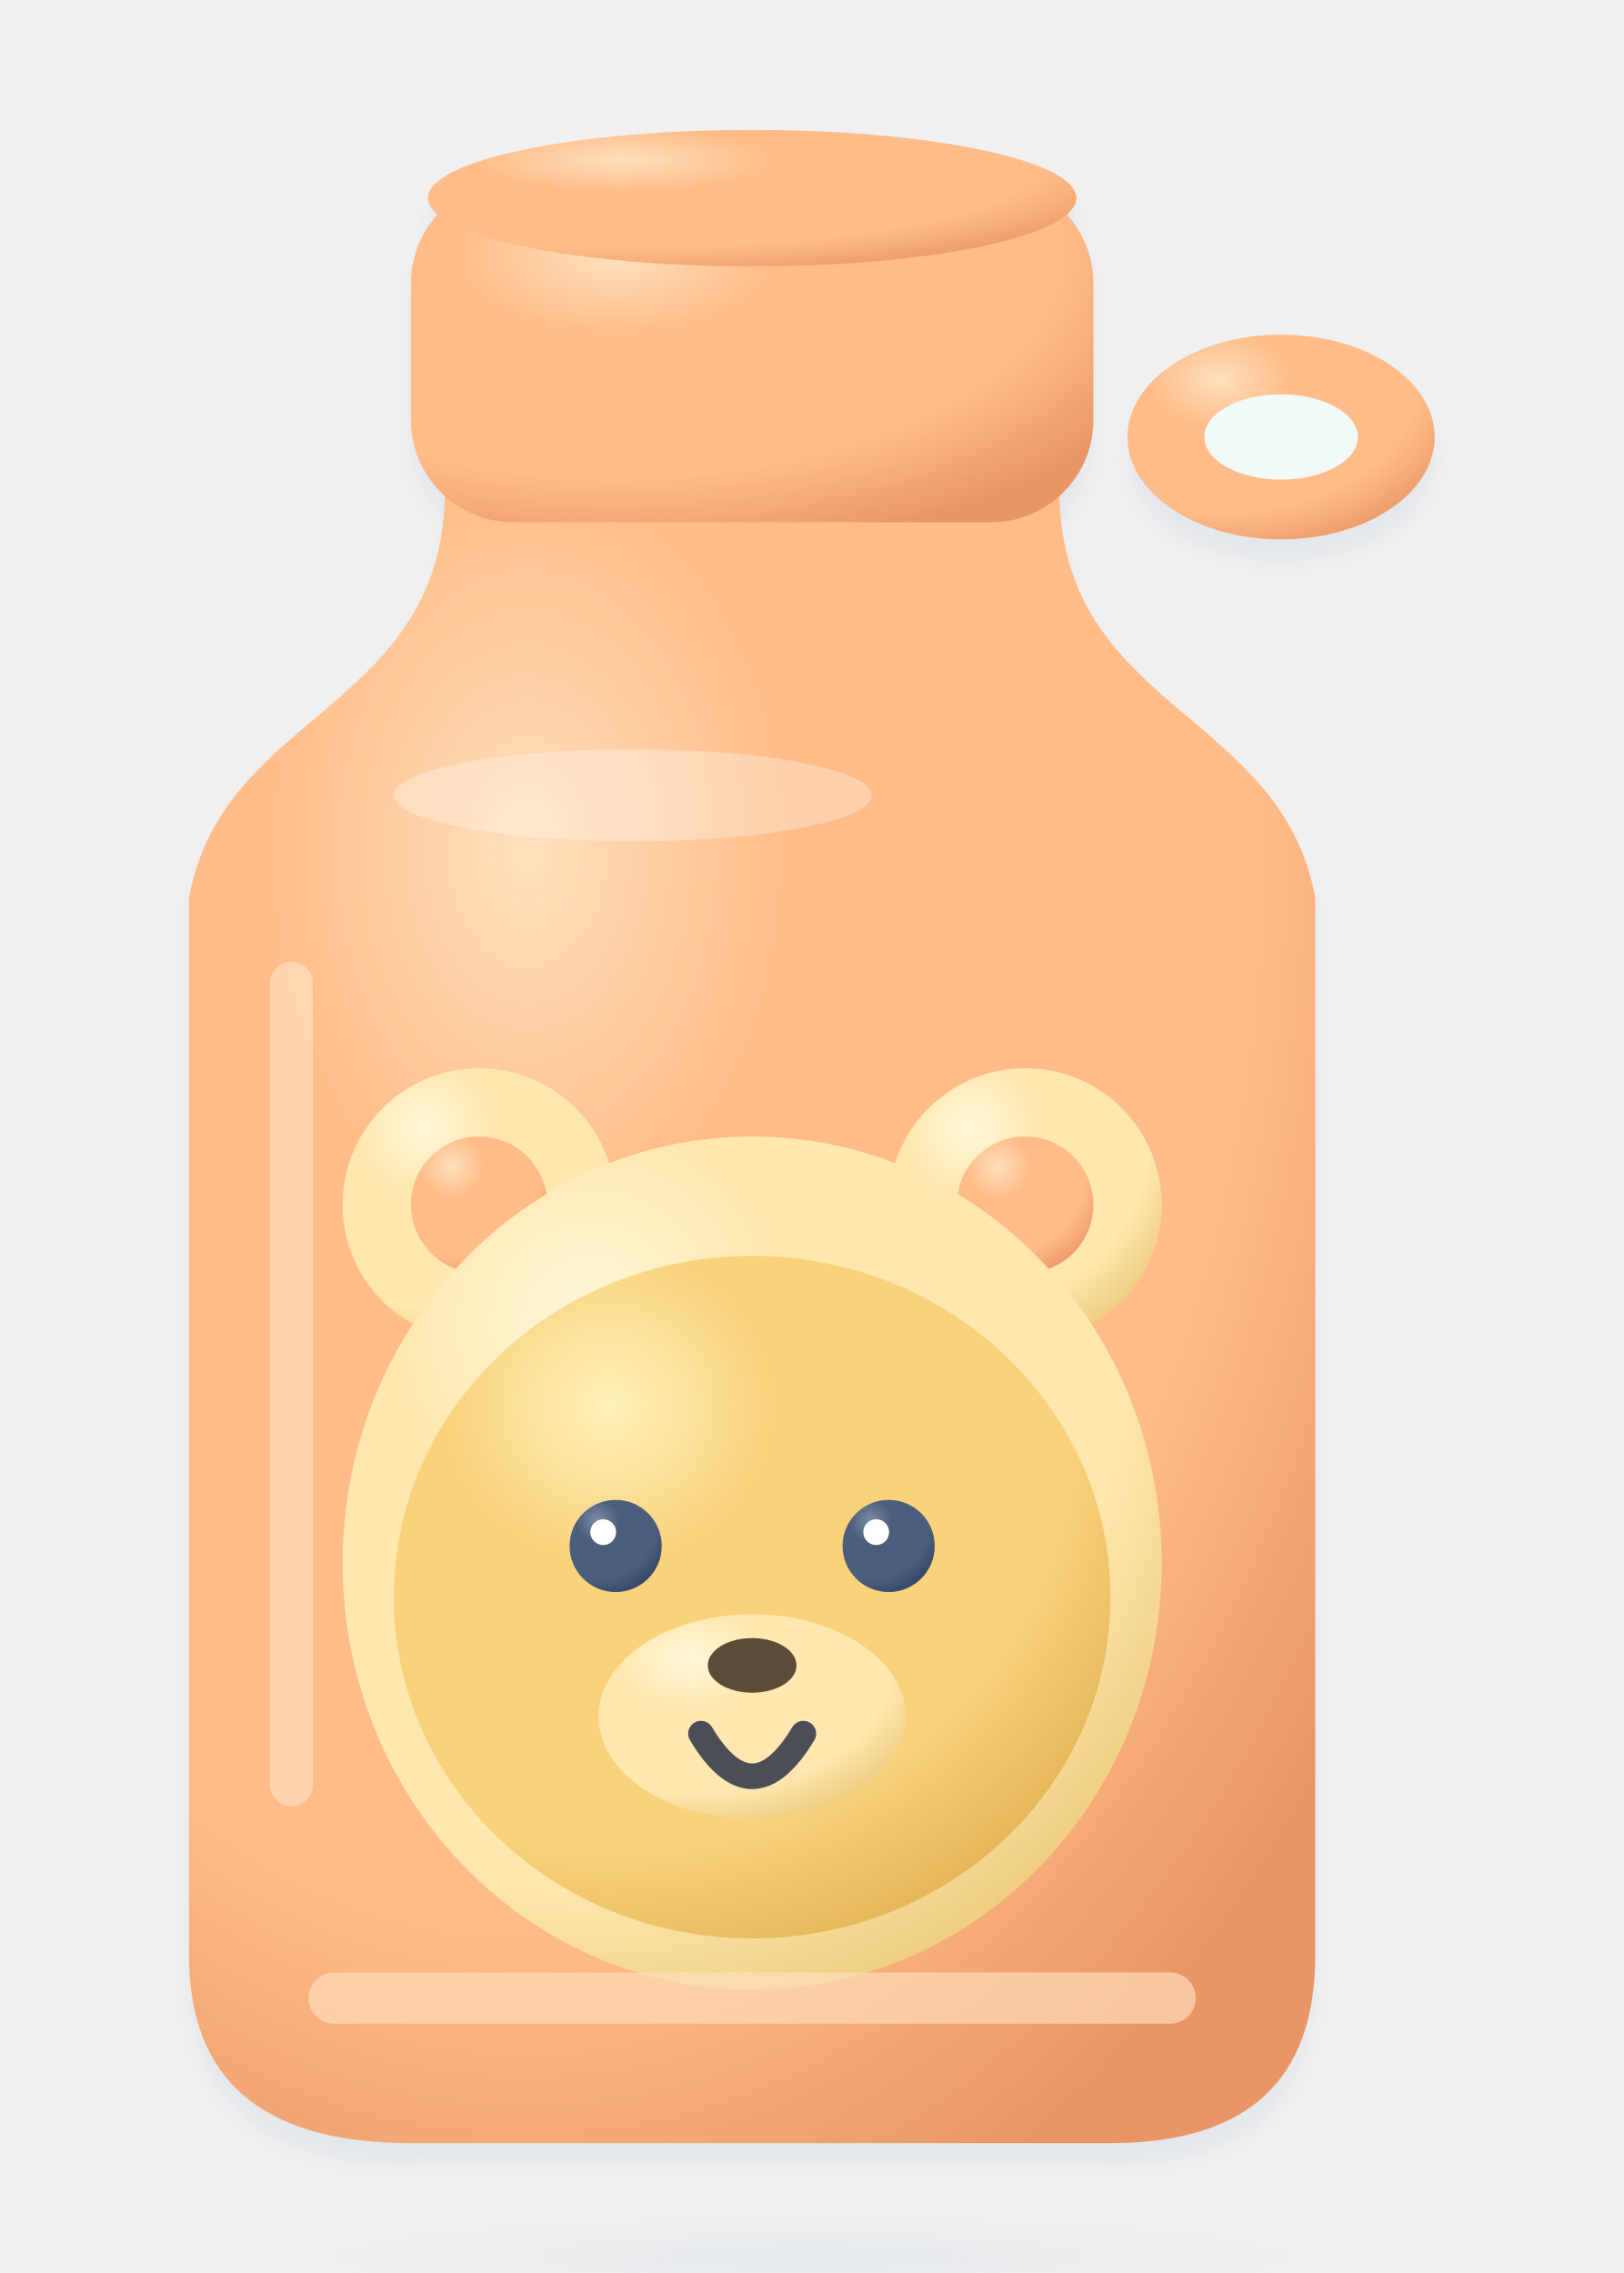
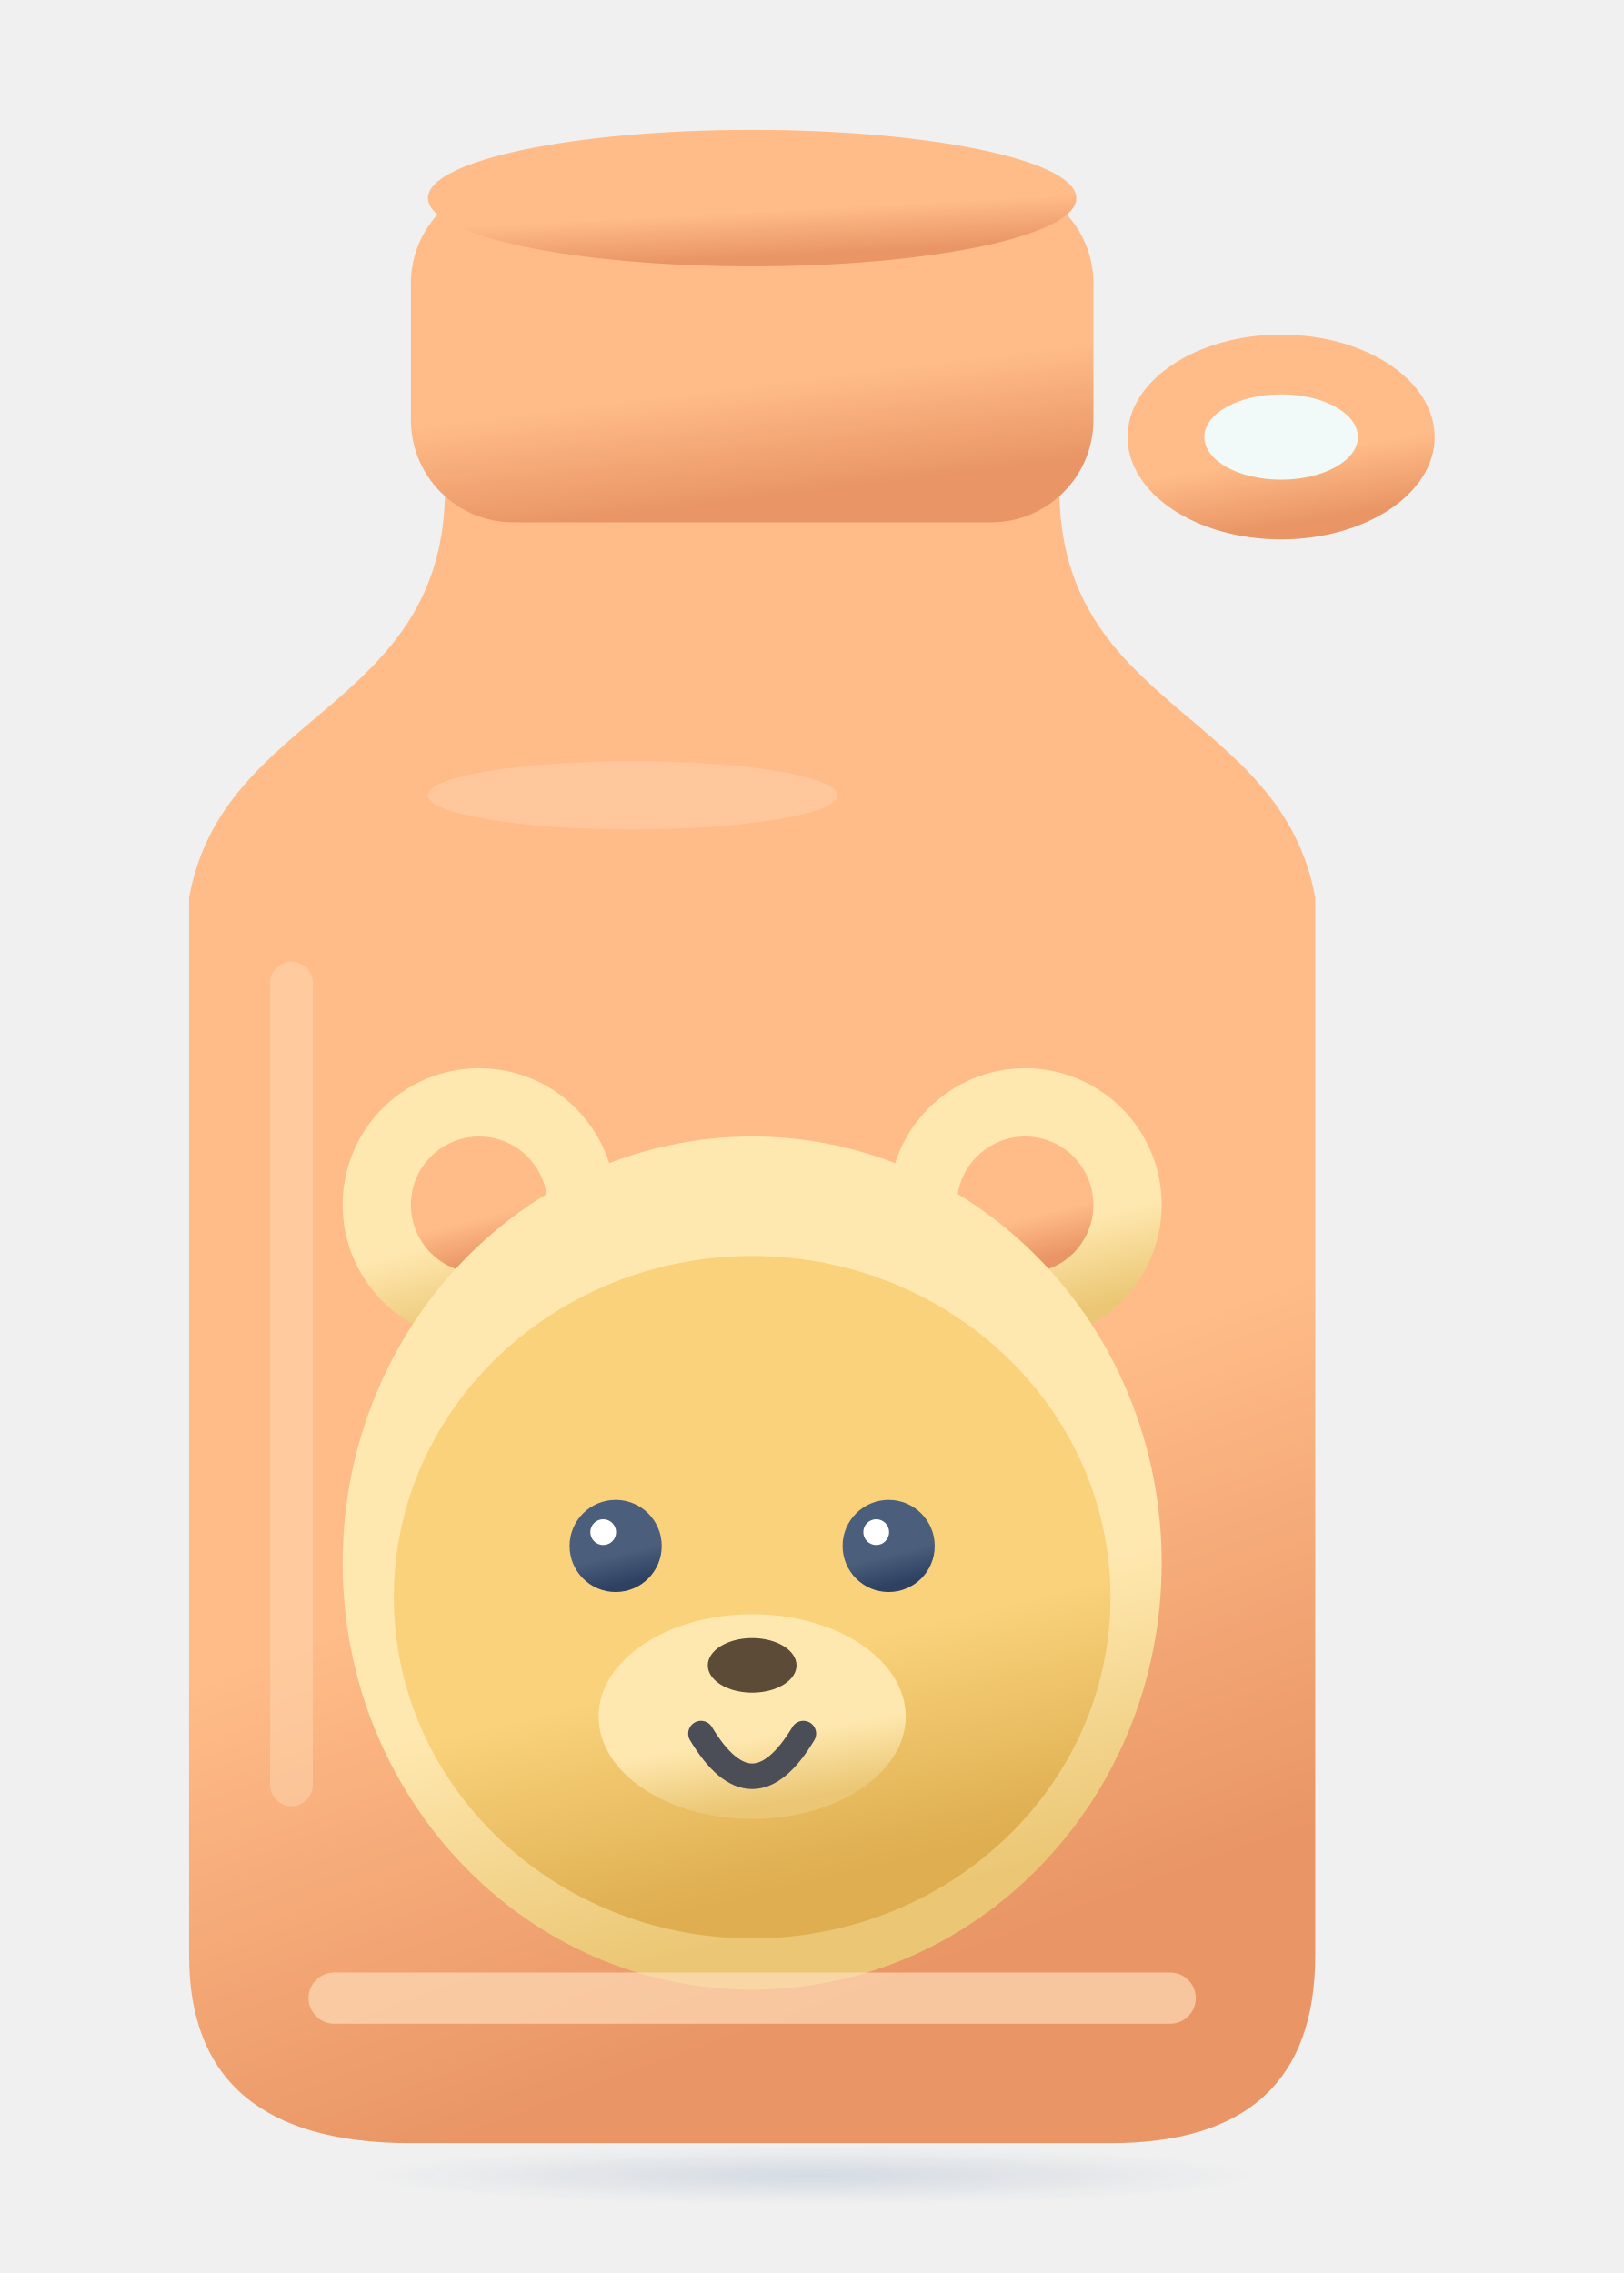
<svg xmlns="http://www.w3.org/2000/svg" viewBox="0 0 100 140" width="100" height="140" preserveAspectRatio="xMidYMid meet">
  <defs>
-     <radialGradient id="orange" cx="30%" cy="22%" r="90%">
-       <stop stop-color="#ffe0bd" />
-       <stop offset=".26" stop-color="#ffbc88" />
-       <stop offset=".72" stop-color="#ffbc88" />
+     <linearGradient id="orange" x1="0" y1="0" x2=".25" y2="1">
+       <stop stop-color="#ffbc88" />
+       <stop offset=".68" stop-color="#ffbc88" />
      <stop offset="1" stop-color="#e99565" />
+     </linearGradient>
+     <linearGradient id="cream" x1="0" y1="0" x2=".25" y2="1">
+       <stop stop-color="#ffe8b0" />
+       <stop offset=".68" stop-color="#ffe8b0" />
+       <stop offset="1" stop-color="#ebc775" />
+     </linearGradient>
+     <linearGradient id="gold" x1="0" y1="0" x2=".25" y2="1">
+       <stop stop-color="#f9d27b" />
+       <stop offset=".68" stop-color="#f9d27b" />
+       <stop offset="1" stop-color="#deae50" />
+     </linearGradient>
+     <linearGradient id="dark" x1="0" y1="0" x2=".25" y2="1">
+       <stop stop-color="#4b5e7b" />
+       <stop offset=".68" stop-color="#4b5e7b" />
+       <stop offset="1" stop-color="#2e4162" />
+     </linearGradient>
+     <radialGradient id="floor-shadow">
+       <stop stop-color="#6486ad" stop-opacity=".2" />
+       <stop offset=".5" stop-color="#6486ad" stop-opacity=".1" />
+       <stop offset="1" stop-color="#6486ad" stop-opacity="0" />
    </radialGradient>
-     <radialGradient id="cream" cx="30%" cy="22%" r="90%">
-       <stop stop-color="#fff7da" />
-       <stop offset=".26" stop-color="#ffe8b0" />
-       <stop offset=".72" stop-color="#ffe8b0" />
-       <stop offset="1" stop-color="#ebc775" />
-     </radialGradient>
-     <radialGradient id="gold" cx="30%" cy="22%" r="90%">
-       <stop stop-color="#fff0b9" />
-       <stop offset=".26" stop-color="#f9d27b" />
-       <stop offset=".72" stop-color="#f9d27b" />
-       <stop offset="1" stop-color="#deae50" />
-     </radialGradient>
-     <radialGradient id="dark" cx="30%" cy="22%" r="90%">
-       <stop stop-color="#7b8ba4" />
-       <stop offset=".26" stop-color="#4b5e7b" />
-       <stop offset=".72" stop-color="#4b5e7b" />
-       <stop offset="1" stop-color="#2e4162" />
-     </radialGradient>
-     <radialGradient id="floor-shadow">
-       <stop stop-color="#9db9d8" stop-opacity=".12" />
-       <stop offset=".6" stop-color="#9db9d8" stop-opacity=".05" />
-       <stop offset="1" stop-color="#9db9d8" stop-opacity="0" />
-     </radialGradient>
-     <filter id="object-shadow" filterUnits="userSpaceOnUse" x="-10" y="-10" width="120" height="164" color-interpolation-filters="sRGB">
-       <feGaussianBlur in="SourceAlpha" stdDeviation=".55" result="soft-shadow" />
-       <feOffset in="soft-shadow" dy="1.4" result="offset-shadow" />
-       <feFlood flood-color="#96acce" flood-opacity=".14" />
-       <feComposite in2="offset-shadow" operator="in" />
-       <feMerge>
-         <feMergeNode />
-         <feMergeNode in="SourceGraphic" />
-       </feMerge>
-     </filter>
  </defs>
-   <ellipse cx="50.0" cy="139" rx="32.0" ry="2.7" fill="url(#floor-shadow)" />
-   <g filter="url(#object-shadow)">
-     <g id="item-model" transform="translate(-6.220339 -4.610169) scale(1.050847)">
-       <ellipse cx="81" cy="30" rx="9" ry="6" fill="url(#orange)" />
-       <ellipse cx="81" cy="30" rx="4.5" ry="2.5" fill="#f2faf9" />
-       <path d="M32 33 C32 46 19 46 17 57 L17 119 Q17 130 30 130 L71 130 Q83 130 83 119 L83 57 C81 46 68 46 68 33Z" fill="url(#orange)" />
-       <rect x="30" y="15" width="40" height="20" rx="6" fill="url(#orange)" />
-       <ellipse cx="50" cy="16" rx="19" ry="4" fill="url(#orange)" />
-       <ellipse cx="43" cy="51" rx="14" ry="2.7" fill="#fff" opacity=".3" />
-       <path d="M23 62 V109" fill="none" stroke="#ffe0bd" stroke-width="2.5" stroke-linecap="round" stroke-linejoin="round" opacity=".7" />
-       <circle cx="34" cy="75" r="8" fill="url(#cream)" />
-       <circle cx="66" cy="75" r="8" fill="url(#cream)" />
-       <circle cx="34" cy="75" r="4" fill="url(#orange)" />
-       <circle cx="66" cy="75" r="4" fill="url(#orange)" />
-       <ellipse cx="50" cy="96" rx="24" ry="25" fill="url(#cream)" />
-       <ellipse cx="50" cy="98" rx="21" ry="20" fill="url(#gold)" />
-       <circle cx="42" cy="95" r="2.7" fill="url(#dark)" />
-       <circle cx="41.271" cy="94.19" r="0.756" fill="#fff" />
-       <circle cx="58" cy="95" r="2.7" fill="url(#dark)" />
-       <circle cx="57.271" cy="94.19" r="0.756" fill="#fff" />
-       <ellipse cx="50" cy="105" rx="9" ry="6" fill="url(#cream)" />
-       <ellipse cx="50" cy="102" rx="2.6" ry="1.6" fill="#5c4b37" />
-       <path d="M47 106 Q50 111 53 106" fill="none" stroke="#4c4e57" stroke-width="1.5" stroke-linecap="round" stroke-linejoin="round" />
-       <rect x="24" y="120" width="52" height="3" rx="1.5" fill="#ffe0bd" opacity=".65" />
-     </g>
+   <ellipse cx="50.0" cy="134" rx="28" ry="1.8" fill="url(#floor-shadow)" />
+   <g id="item-model" transform="translate(-6.220339 -4.610169) scale(1.050847)">
+     <ellipse cx="81" cy="30" rx="9" ry="6" fill="url(#orange)" />
+     <ellipse cx="81" cy="30" rx="4.5" ry="2.5" fill="#f2faf9" />
+     <path d="M32 33 C32 46 19 46 17 57 L17 119 Q17 130 30 130 L71 130 Q83 130 83 119 L83 57 C81 46 68 46 68 33Z" fill="url(#orange)" />
+     <rect x="30" y="15" width="40" height="20" rx="6" fill="url(#orange)" />
+     <ellipse cx="50" cy="16" rx="19" ry="4" fill="url(#orange)" />
+     <ellipse cx="43" cy="51" rx="12" ry="2" fill="#fff" opacity=".16" />
+     <path d="M23 62 V109" fill="none" stroke="#ffe0bd" stroke-width="2.5" stroke-linecap="round" stroke-linejoin="round" opacity=".4" />
+     <circle cx="34" cy="75" r="8" fill="url(#cream)" />
+     <circle cx="66" cy="75" r="8" fill="url(#cream)" />
+     <circle cx="34" cy="75" r="4" fill="url(#orange)" />
+     <circle cx="66" cy="75" r="4" fill="url(#orange)" />
+     <ellipse cx="50" cy="96" rx="24" ry="25" fill="url(#cream)" />
+     <ellipse cx="50" cy="98" rx="21" ry="20" fill="url(#gold)" />
+     <circle cx="42" cy="95" r="2.7" fill="url(#dark)" />
+     <circle cx="41.271" cy="94.19" r="0.756" fill="#fff" />
+     <circle cx="58" cy="95" r="2.7" fill="url(#dark)" />
+     <circle cx="57.271" cy="94.19" r="0.756" fill="#fff" />
+     <ellipse cx="50" cy="105" rx="9" ry="6" fill="url(#cream)" />
+     <ellipse cx="50" cy="102" rx="2.6" ry="1.6" fill="#5c4b37" />
+     <path d="M47 106 Q50 111 53 106" fill="none" stroke="#4c4e57" stroke-width="1.5" stroke-linecap="round" stroke-linejoin="round" />
+     <rect x="24" y="120" width="52" height="3" rx="1.5" fill="#ffe0bd" opacity=".65" />
  </g>
</svg>
